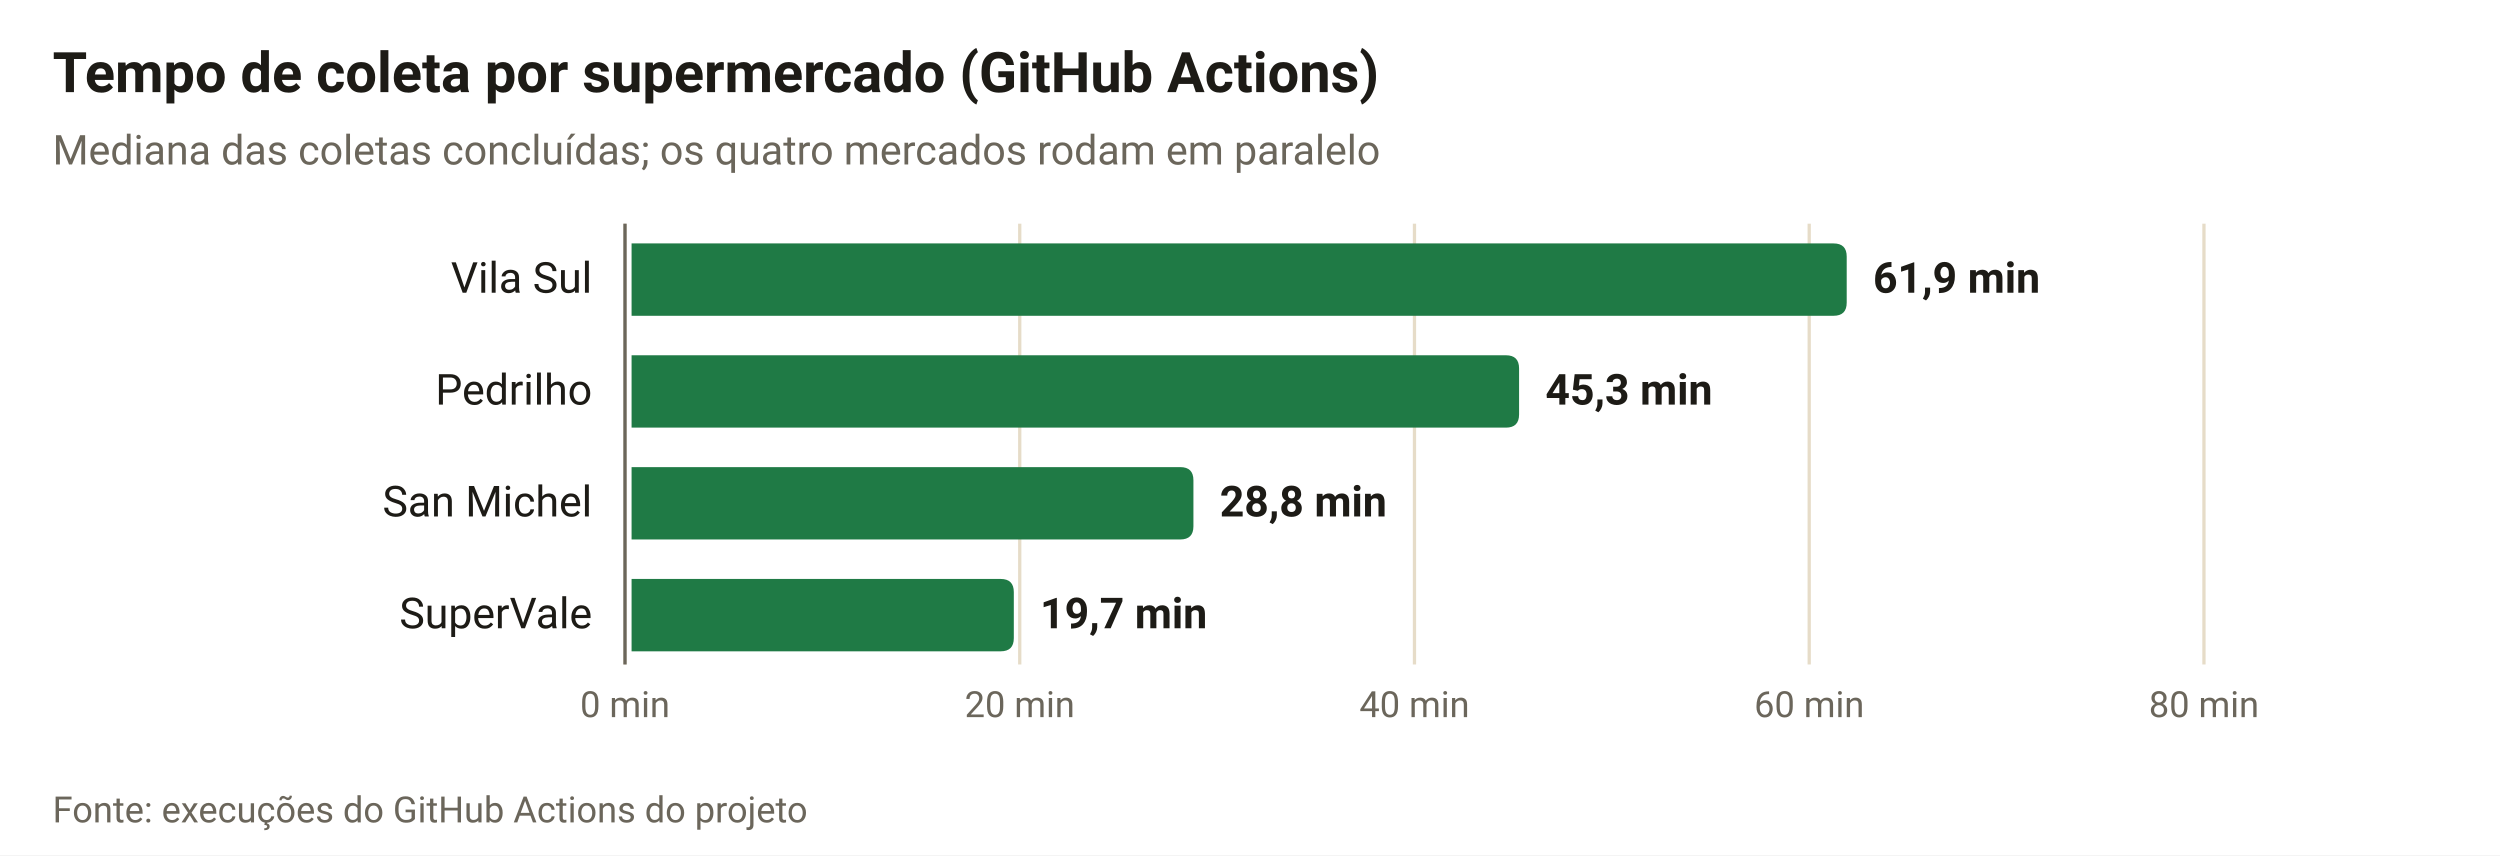
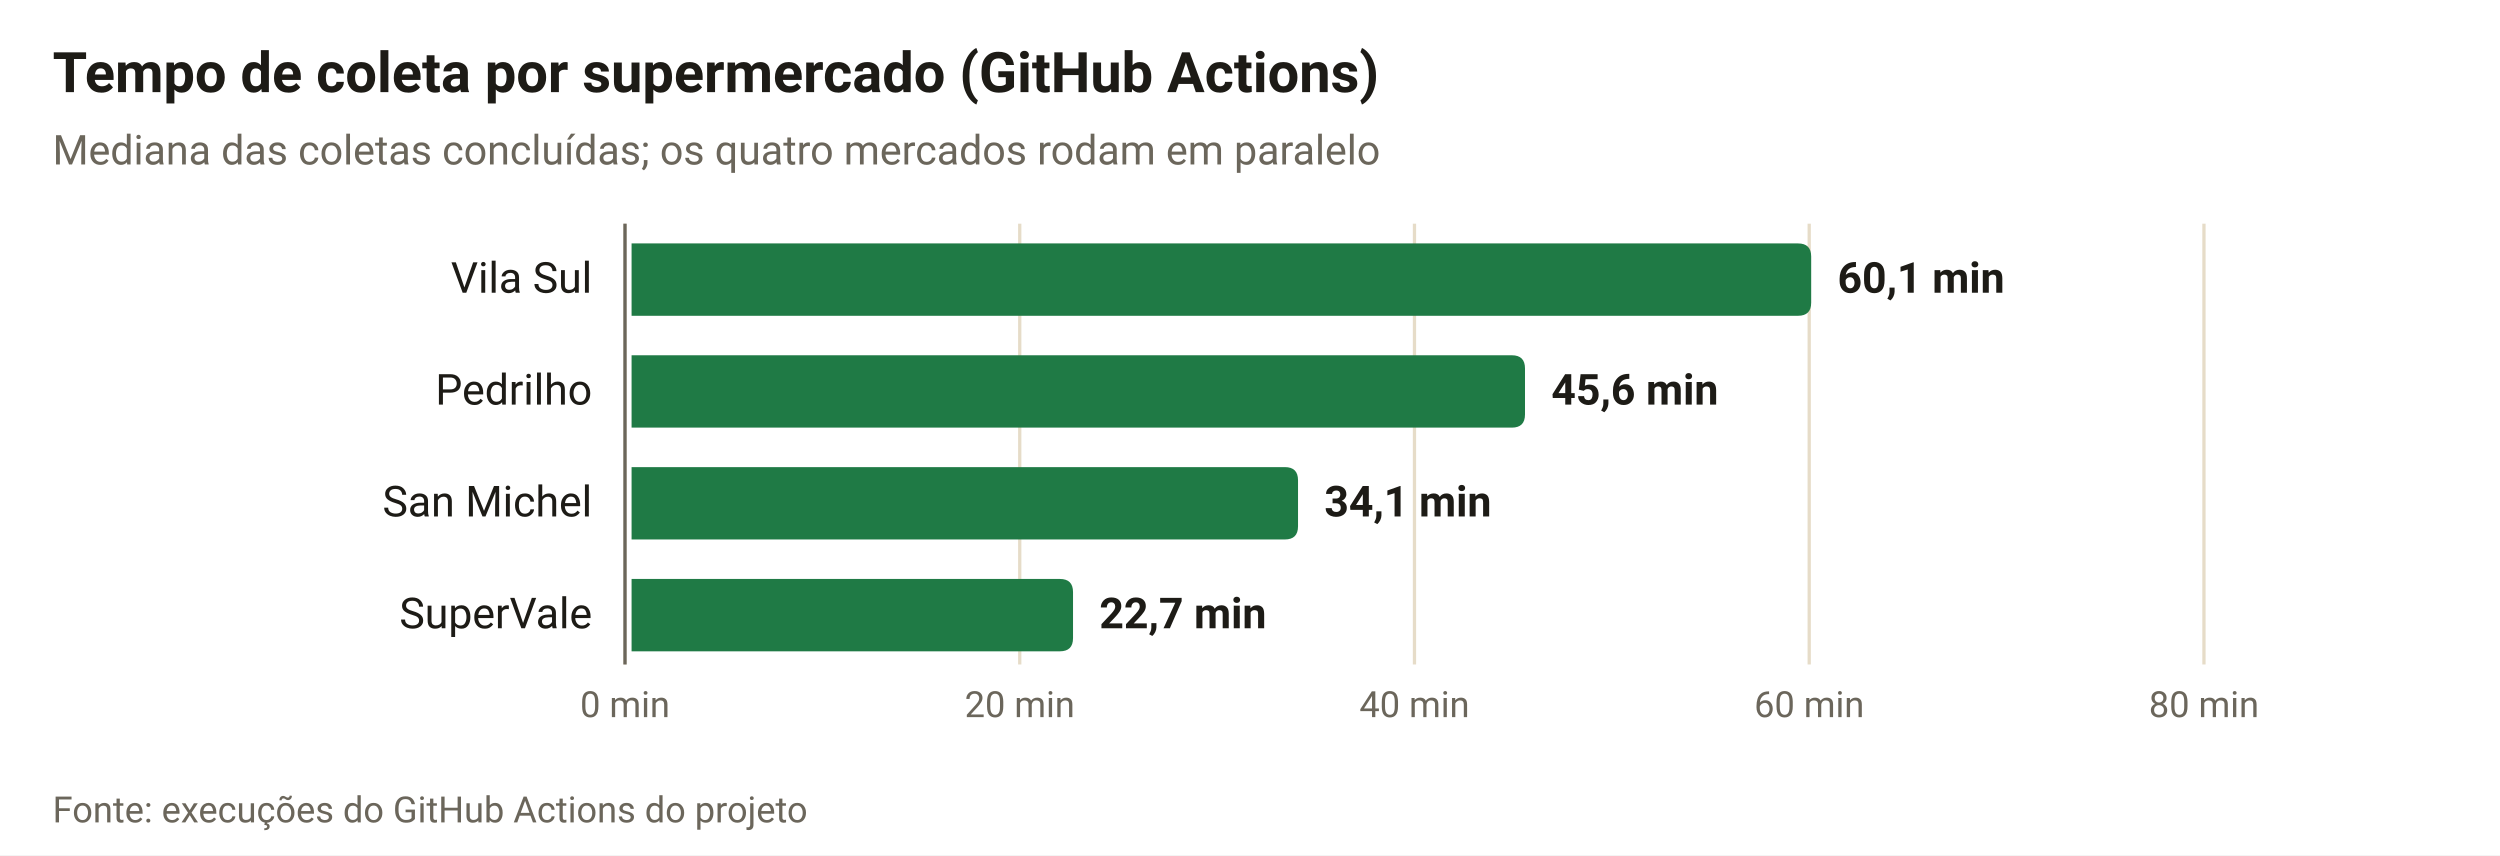
<svg xmlns="http://www.w3.org/2000/svg" width="760" height="260" viewBox="0 0 760 260" font-family="'Segoe UI', Roboto, 'Helvetica Neue', Arial, sans-serif" role="img" aria-label="Tempo de coleta por supermercado (GitHub Actions)">
  <rect width="760" height="260" fill="#ffffff" />
  <text x="16" y="28" font-size="17" font-weight="700" fill="#1d1b16">Tempo de coleta por supermercado (GitHub Actions)</text>
  <text x="16" y="50" font-size="12.5" fill="#6b665b">Mediana das coletas concluídas; os quatro mercados rodam em paralelo</text>
  <line x1="190" y1="68" x2="190" y2="202" stroke="#e6dcc8" stroke-width="1" />
  <text x="190" y="218" font-size="11" fill="#6b665b" text-anchor="middle">0 min</text>
  <line x1="310" y1="68" x2="310" y2="202" stroke="#e6dcc8" stroke-width="1" />
  <text x="310" y="218" font-size="11" fill="#6b665b" text-anchor="middle">20 min</text>
  <line x1="430" y1="68" x2="430" y2="202" stroke="#e6dcc8" stroke-width="1" />
  <text x="430" y="218" font-size="11" fill="#6b665b" text-anchor="middle">40 min</text>
  <line x1="550" y1="68" x2="550" y2="202" stroke="#e6dcc8" stroke-width="1" />
  <text x="550" y="218" font-size="11" fill="#6b665b" text-anchor="middle">60 min</text>
  <line x1="670" y1="68" x2="670" y2="202" stroke="#e6dcc8" stroke-width="1" />
  <text x="670" y="218" font-size="11" fill="#6b665b" text-anchor="middle">80 min</text>
  <line x1="190" y1="68" x2="190" y2="202" stroke="#6b665b" stroke-width="1" />
  <text x="180" y="89" font-size="13" fill="#1d1b16" text-anchor="end">Vila Sul</text>
-   <path d="M192,74 H557.4 Q561.4,74 561.4,78 V92 Q561.4,96 557.4,96 H192 Z" fill="#1f7a45" />
-   <text x="569.4" y="89" font-size="13" font-weight="600" fill="#1d1b16">61,9 min</text>
+   <path d="M192,74 H546.6 Q550.6,74 550.6,78 V92 Q550.6,96 546.6,96 H192 Z" fill="#1f7a45" />
+   <text x="558.6" y="89" font-size="13" font-weight="600" fill="#1d1b16">60,1 min</text>
  <text x="180" y="123" font-size="13" fill="#1d1b16" text-anchor="end">Pedrilho</text>
-   <path d="M192,108 H457.8 Q461.8,108 461.8,112 V126 Q461.8,130 457.8,130 H192 Z" fill="#1f7a45" />
-   <text x="469.8" y="123" font-size="13" font-weight="600" fill="#1d1b16">45,3 min</text>
+   <path d="M192,108 H459.6 Q463.6,108 463.6,112 V126 Q463.6,130 459.6,130 H192 Z" fill="#1f7a45" />
+   <text x="471.6" y="123" font-size="13" font-weight="600" fill="#1d1b16">45,6 min</text>
  <text x="180" y="157" font-size="13" fill="#1d1b16" text-anchor="end">San Michel</text>
-   <path d="M192,142 H358.8 Q362.8,142 362.8,146 V160 Q362.8,164 358.8,164 H192 Z" fill="#1f7a45" />
-   <text x="370.8" y="157" font-size="13" font-weight="600" fill="#1d1b16">28,8 min</text>
+   <path d="M192,142 H390.6 Q394.6,142 394.6,146 V160 Q394.6,164 390.6,164 H192 Z" fill="#1f7a45" />
+   <text x="402.6" y="157" font-size="13" font-weight="600" fill="#1d1b16">34,1 min</text>
  <text x="180" y="191" font-size="13" fill="#1d1b16" text-anchor="end">SuperVale</text>
-   <path d="M192,176 H304.2 Q308.2,176 308.2,180 V194 Q308.2,198 304.2,198 H192 Z" fill="#1f7a45" />
-   <text x="316.2" y="191" font-size="13" font-weight="600" fill="#1d1b16">19,7 min</text>
+   <path d="M192,176 H322.2 Q326.2,176 326.2,180 V194 Q326.2,198 322.2,198 H192 Z" fill="#1f7a45" />
+   <text x="334.2" y="191" font-size="13" font-weight="600" fill="#1d1b16">22,7 min</text>
  <text x="16" y="250" font-size="11" fill="#6b665b">Fonte: execuções do GitHub Actions do projeto</text>
</svg>
